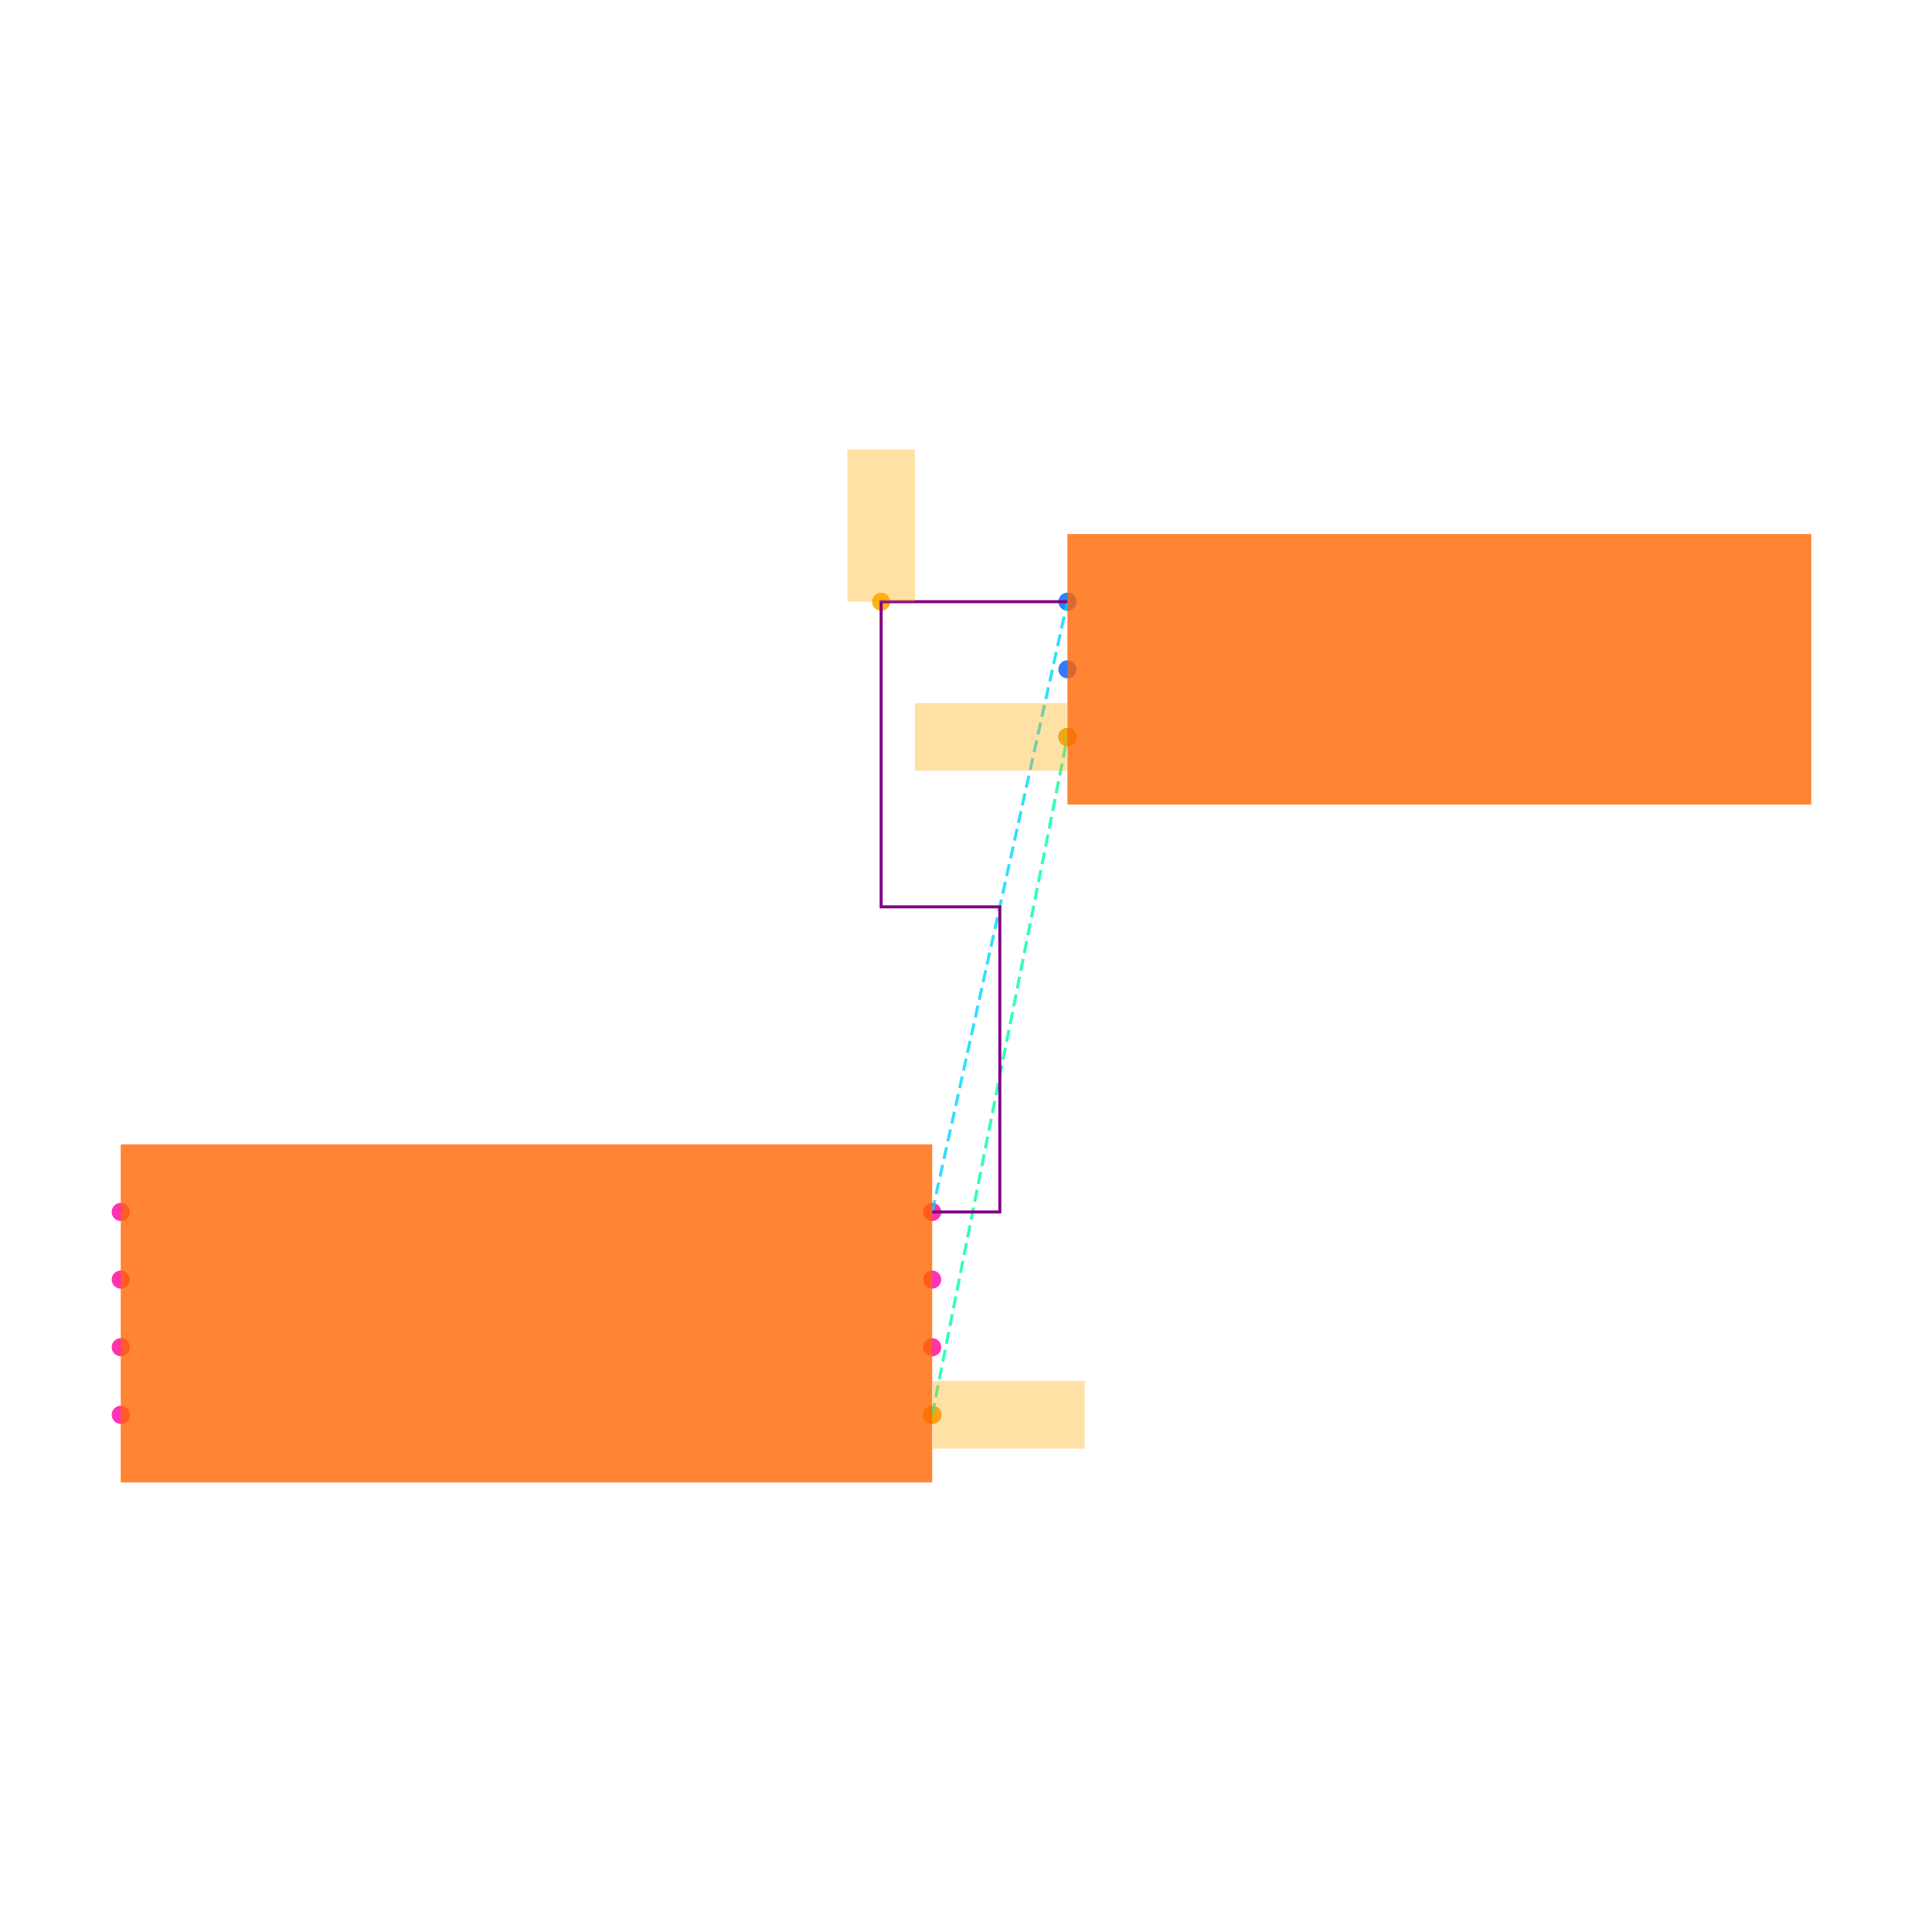
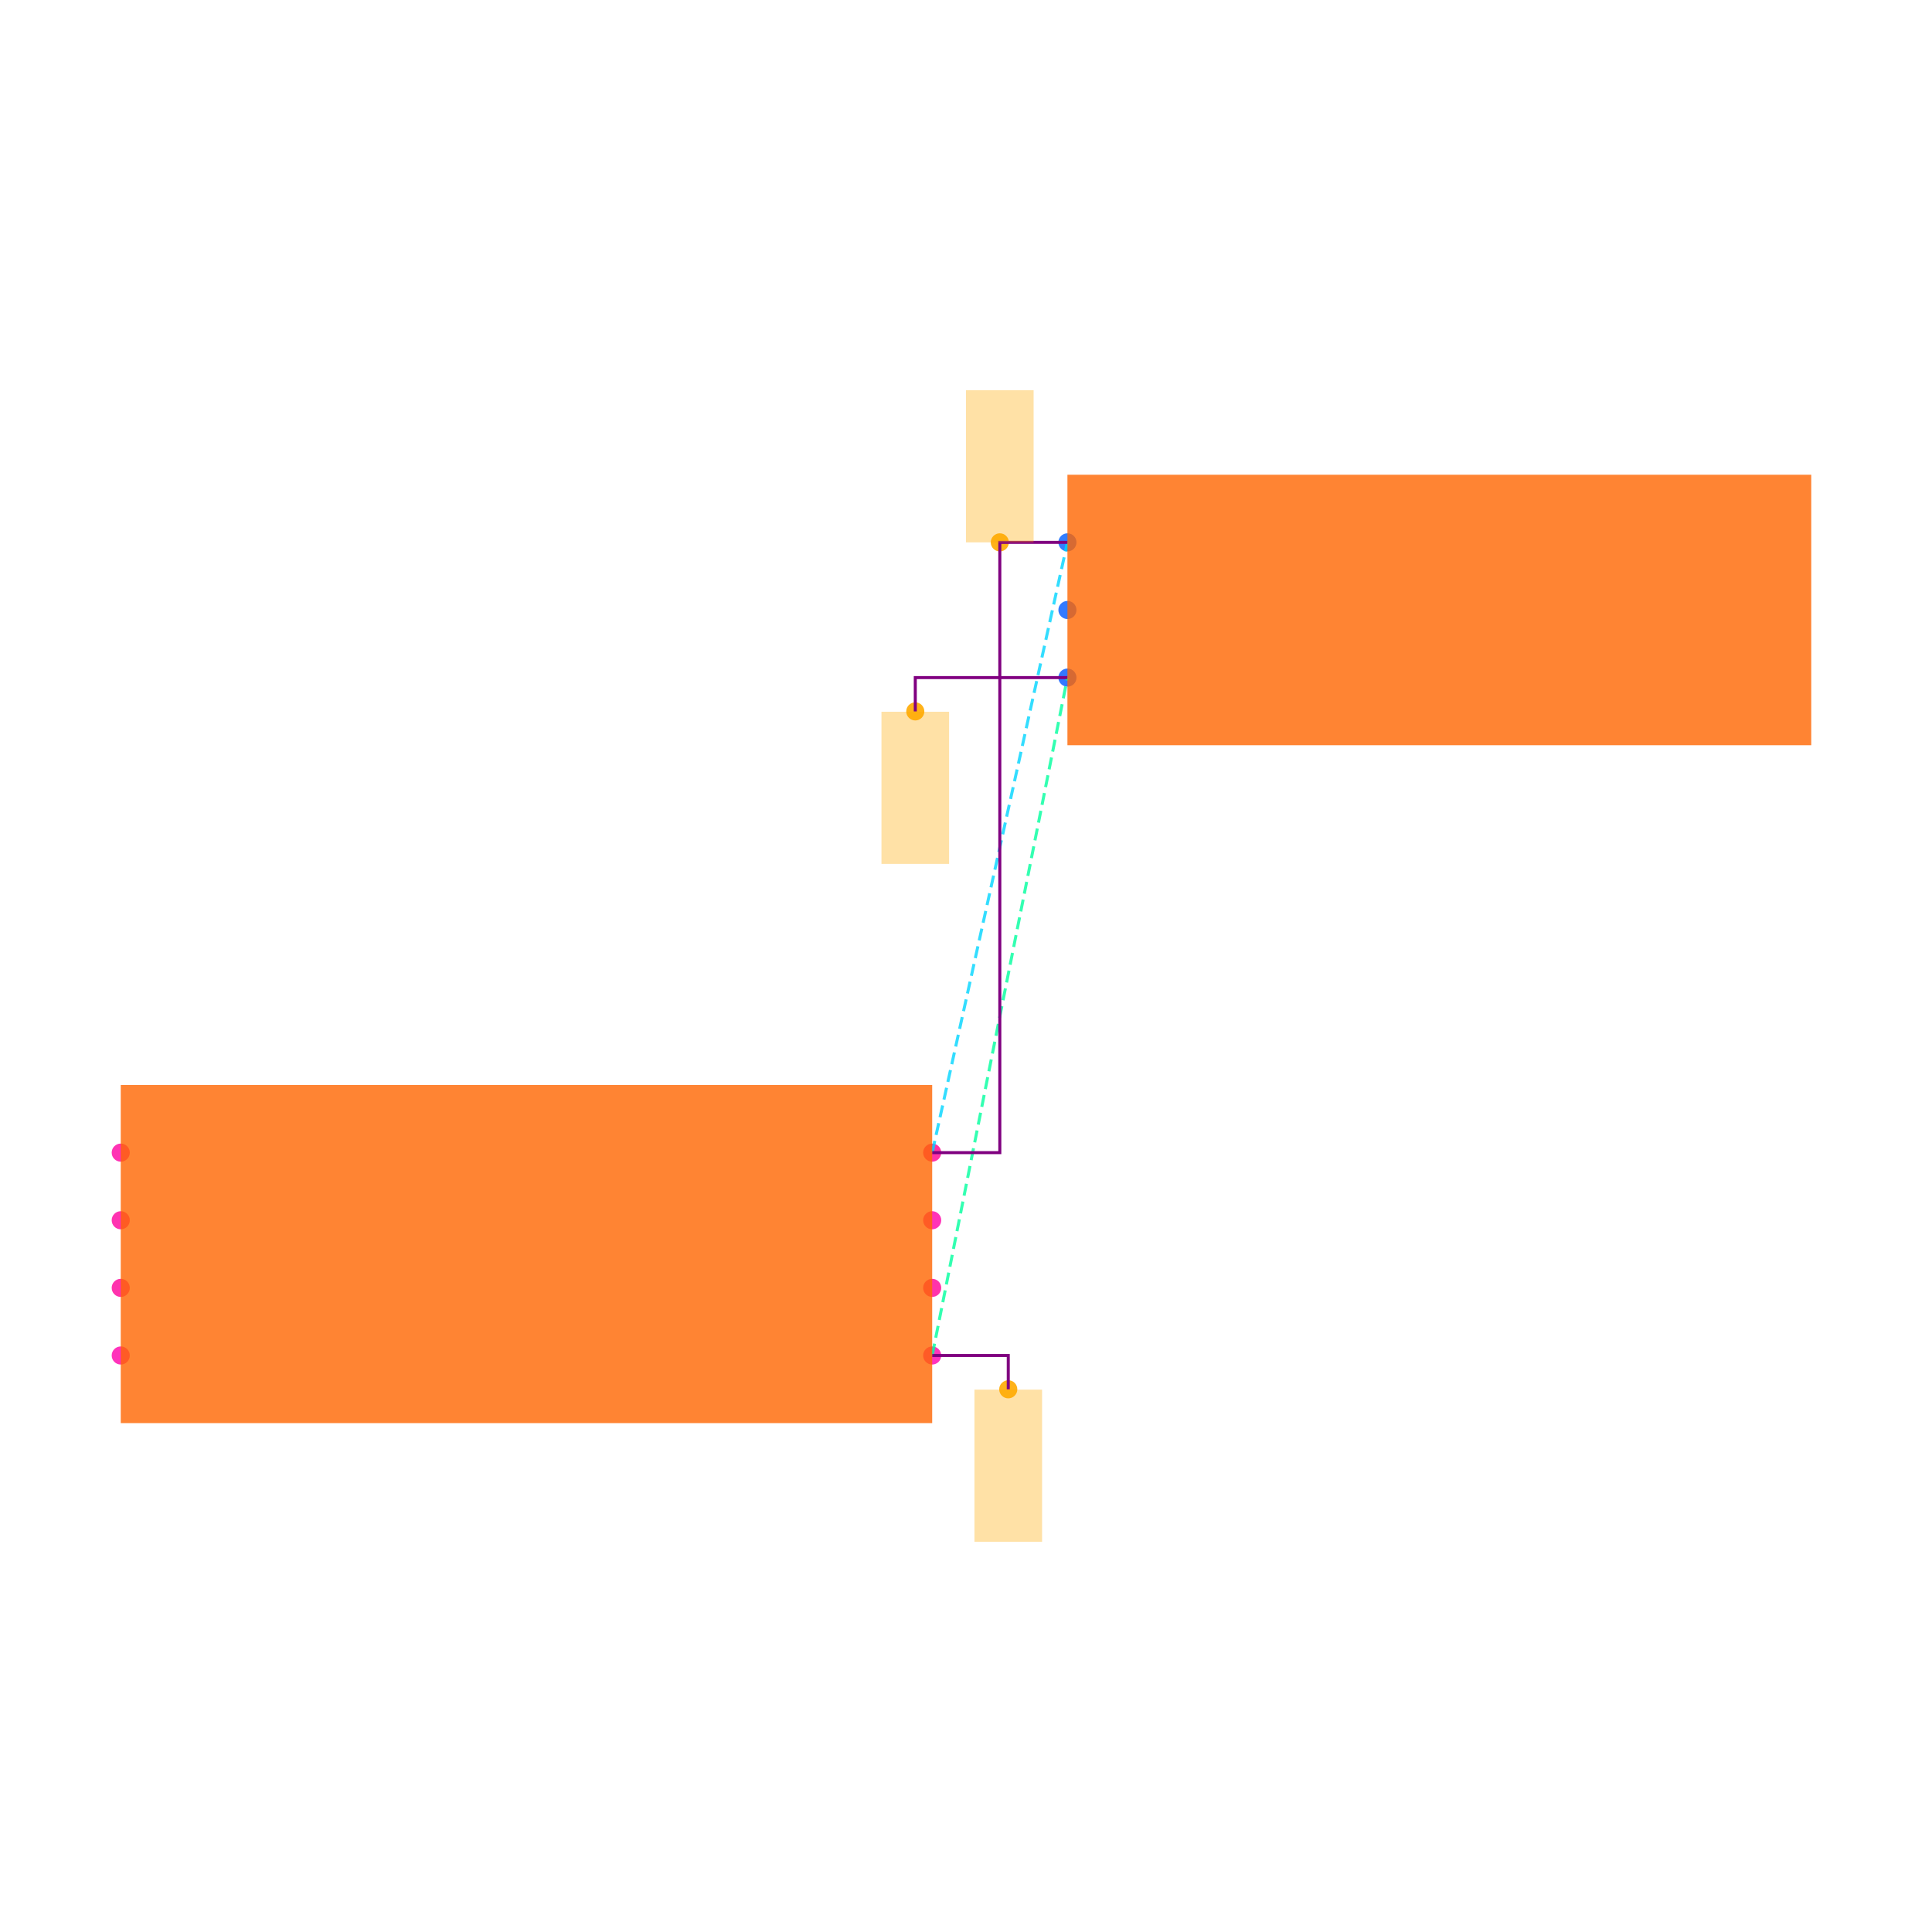
<svg xmlns="http://www.w3.org/2000/svg" width="640" height="640" viewBox="0 0 640 640">
  <rect width="100%" height="100%" fill="white" />
  <g>
-     <circle data-type="point" data-label="U1.1 x+" data-x="1.2000000000000002" data-y="-0.30000000000000004" cx="308.8" cy="468.68" r="3" fill="hsl(319, 100%, 50%, 0.8)" />
+     <circle data-type="point" data-label="U1.1 x+" data-x="1.2000000000000002" data-y="-0.30000000000000004" cx="308.8" cy="449.024" r="3" fill="hsl(319, 100%, 50%, 0.8)" />
  </g>
  <g>
-     <circle data-type="point" data-label="U1.2 x-" data-x="-1.2000000000000002" data-y="-0.30000000000000004" cx="40" cy="468.68" r="3" fill="hsl(320, 100%, 50%, 0.8)" />
+     <circle data-type="point" data-label="U1.2 x-" data-x="-1.2000000000000002" data-y="-0.30000000000000004" cx="40" cy="449.024" r="3" fill="hsl(320, 100%, 50%, 0.8)" />
  </g>
  <g>
-     <circle data-type="point" data-label="U1.3 x+" data-x="1.2000000000000002" data-y="0.09999999999999998" cx="308.8" cy="423.88" r="3" fill="hsl(321, 100%, 50%, 0.8)" />
+     <circle data-type="point" data-label="U1.3 x+" data-x="1.2000000000000002" data-y="0.09999999999999998" cx="308.8" cy="404.224" r="3" fill="hsl(321, 100%, 50%, 0.8)" />
  </g>
  <g>
-     <circle data-type="point" data-label="U1.4 x-" data-x="-1.2000000000000002" data-y="0.30000000000000004" cx="40" cy="401.48" r="3" fill="hsl(322, 100%, 50%, 0.8)" />
+     <circle data-type="point" data-label="U1.4 x-" data-x="-1.2000000000000002" data-y="0.30000000000000004" cx="40" cy="381.824" r="3" fill="hsl(322, 100%, 50%, 0.8)" />
  </g>
  <g>
-     <circle data-type="point" data-label="U1.5 x-" data-x="-1.2000000000000002" data-y="0.10000000000000003" cx="40" cy="423.88" r="3" fill="hsl(323, 100%, 50%, 0.8)" />
+     <circle data-type="point" data-label="U1.5 x-" data-x="-1.2000000000000002" data-y="0.10000000000000003" cx="40" cy="404.224" r="3" fill="hsl(323, 100%, 50%, 0.8)" />
  </g>
  <g>
-     <circle data-type="point" data-label="U1.6 x-" data-x="-1.2000000000000002" data-y="-0.09999999999999998" cx="40" cy="446.28" r="3" fill="hsl(324, 100%, 50%, 0.8)" />
+     <circle data-type="point" data-label="U1.6 x-" data-x="-1.2000000000000002" data-y="-0.09999999999999998" cx="40" cy="426.624" r="3" fill="hsl(324, 100%, 50%, 0.8)" />
  </g>
  <g>
-     <circle data-type="point" data-label="U1.7 x+" data-x="1.2000000000000002" data-y="-0.10000000000000003" cx="308.8" cy="446.28" r="3" fill="hsl(325, 100%, 50%, 0.8)" />
+     <circle data-type="point" data-label="U1.7 x+" data-x="1.2000000000000002" data-y="-0.10000000000000003" cx="308.8" cy="426.624" r="3" fill="hsl(325, 100%, 50%, 0.8)" />
  </g>
  <g>
-     <circle data-type="point" data-label="U1.8 x+" data-x="1.2000000000000002" data-y="0.30000000000000004" cx="308.8" cy="401.48" r="3" fill="hsl(326, 100%, 50%, 0.8)" />
+     <circle data-type="point" data-label="U1.8 x+" data-x="1.2000000000000002" data-y="0.30000000000000004" cx="308.8" cy="381.824" r="3" fill="hsl(326, 100%, 50%, 0.8)" />
  </g>
  <g>
-     <circle data-type="point" data-label="J1.1 x-" data-x="1.6" data-y="2.105" cx="353.6" cy="199.32" r="3" fill="hsl(218, 100%, 50%, 0.8)" />
+     <circle data-type="point" data-label="J1.1 x-" data-x="1.6" data-y="2.105" cx="353.6" cy="179.664" r="3" fill="hsl(218, 100%, 50%, 0.8)" />
  </g>
  <g>
-     <circle data-type="point" data-label="J1.2 x-" data-x="1.6" data-y="1.9049999999999998" cx="353.6" cy="221.72" r="3" fill="hsl(219, 100%, 50%, 0.8)" />
+     <circle data-type="point" data-label="J1.2 x-" data-x="1.6" data-y="1.9049999999999998" cx="353.6" cy="202.064" r="3" fill="hsl(219, 100%, 50%, 0.8)" />
  </g>
  <g>
-     <circle data-type="point" data-label="J1.3 x-" data-x="1.6" data-y="1.7049999999999998" cx="353.6" cy="244.12" r="3" fill="hsl(220, 100%, 50%, 0.8)" />
+     <circle data-type="point" data-label="J1.3 x-" data-x="1.6" data-y="1.7049999999999998" cx="353.6" cy="224.464" r="3" fill="hsl(220, 100%, 50%, 0.8)" />
  </g>
  <g>
-     <circle data-type="point" data-label="anchorPoint orientation: x+" data-x="1.2000000000000002" data-y="-0.30000000000000004" cx="308.8" cy="468.68" r="3" fill="hsl(40, 100%, 50%, 0.9)" />
+     <circle data-type="point" data-label="anchorPoint orientation: y-" data-x="1.4250000000000003" data-y="-0.4" cx="334" cy="460.224" r="3" fill="hsl(40, 100%, 50%, 0.9)" />
  </g>
  <g>
-     <circle data-type="point" data-label="anchorPoint orientation: x-" data-x="1.6" data-y="1.7049999999999998" cx="353.6" cy="244.12" r="3" fill="hsl(40, 100%, 50%, 0.9)" />
+     <circle data-type="point" data-label="anchorPoint orientation: y-" data-x="1.1500000000000001" data-y="1.6049999999999998" cx="303.2" cy="235.664" r="3" fill="hsl(40, 100%, 50%, 0.9)" />
  </g>
  <g>
-     <circle data-type="point" data-label="anchorPoint orientation: y+" data-x="1.049" data-y="2.105" cx="291.888" cy="199.32" r="3" fill="hsl(40, 100%, 50%, 0.9)" />
+     <circle data-type="point" data-label="anchorPoint orientation: y+" data-x="1.4000000000000001" data-y="2.105" cx="331.2" cy="179.664" r="3" fill="hsl(40, 100%, 50%, 0.9)" />
  </g>
  <g>
-     <polyline data-points="1.2000000000000002,-0.30000000000000004 1.6,1.7049999999999998" data-type="line" data-label="" points="308.8,468.68 353.6,244.12" fill="none" stroke="hsl(157, 100%, 50%, 0.8)" stroke-width="1" stroke-dasharray="4 2" />
+     <polyline data-points="1.2000000000000002,-0.30000000000000004 1.6,1.7049999999999998" data-type="line" data-label="" points="308.8,449.024 353.6,224.464" fill="none" stroke="hsl(157, 100%, 50%, 0.8)" stroke-width="1" stroke-dasharray="4 2" />
  </g>
  <g>
-     <polyline data-points="1.2000000000000002,0.30000000000000004 1.6,2.105" data-type="line" data-label="" points="308.8,401.48 353.6,199.32" fill="none" stroke="hsl(190, 100%, 50%, 0.8)" stroke-width="1" stroke-dasharray="4 2" />
+     <polyline data-points="1.2000000000000002,0.30000000000000004 1.6,2.105" data-type="line" data-label="" points="308.8,381.824 353.6,179.664" fill="none" stroke="hsl(190, 100%, 50%, 0.8)" stroke-width="1" stroke-dasharray="4 2" />
  </g>
  <g>
-     <polyline data-points="1.2000000000000002,0.30000000000000004 1.4000000000000001,0.30000000000000004 1.4000000000000001,1.2025000000000001 1.049,1.2025000000000001 1.049,2.105 1.6,2.105" data-type="line" data-label="" points="308.8,401.48 331.2,401.48 331.2,300.4 291.888,300.4 291.888,199.32 353.6,199.32" fill="none" stroke="purple" stroke-width="1" />
+     <polyline data-points="1.2000000000000002,0.30000000000000004 1.4000000000000001,0.30000000000000004 1.4000000000000001,2.105 1.6,2.105" data-type="line" data-label="" points="308.8,381.824 331.2,381.824 331.2,179.664 353.6,179.664" fill="none" stroke="purple" stroke-width="1" />
  </g>
  <g>
-     <rect data-type="rect" data-label="schematic_component_0" data-x="0" data-y="0" x="40" y="379.08" width="268.8" height="112" fill="hsl(24, 100%, 50%, 0.8)" stroke="black" stroke-width="0.009" />
+     <polyline data-points="1.2000000000000002,-0.30000000000000004 1.4250000000000003,-0.30000000000000004 1.4250000000000003,-0.4" data-type="line" data-label="" points="308.8,449.024 334,449.024 334,460.224" fill="none" stroke="purple" stroke-width="1" />
  </g>
  <g>
-     <rect data-type="rect" data-label="schematic_component_1" data-x="2.7" data-y="1.9049999999999998" x="353.6" y="176.92" width="246.4" height="89.6" fill="hsl(24, 100%, 50%, 0.8)" stroke="black" stroke-width="0.009" />
+     <polyline data-points="1.6,1.7049999999999998 1.1500000000000001,1.7049999999999998 1.1500000000000001,1.6049999999999998" data-type="line" data-label="" points="353.6,224.464 303.2,224.464 303.2,235.664" fill="none" stroke="purple" stroke-width="1" />
  </g>
  <g>
-     <rect data-type="rect" data-label="netId: GND globalConnNetId: connectivity_net0" data-x="1.4260000000000002" data-y="-0.30000000000000004" x="308.912" y="457.48" width="50.4" height="22.4" fill="hsl(40, 100%, 50%, 0.35)" stroke="black" stroke-width="0.009" />
+     <rect data-type="rect" data-label="schematic_component_0" data-x="0" data-y="0" x="40" y="359.424" width="268.8" height="112" fill="hsl(24, 100%, 50%, 0.8)" stroke="black" stroke-width="0.009" />
  </g>
  <g>
-     <rect data-type="rect" data-label="netId: GND globalConnNetId: connectivity_net0" data-x="1.374" data-y="1.7049999999999998" x="303.088" y="232.92" width="50.4" height="22.4" fill="hsl(40, 100%, 50%, 0.35)" stroke="black" stroke-width="0.009" />
+     <rect data-type="rect" data-label="schematic_component_1" data-x="2.7" data-y="1.9049999999999998" x="353.6" y="157.264" width="246.4" height="89.6" fill="hsl(24, 100%, 50%, 0.8)" stroke="black" stroke-width="0.009" />
  </g>
  <g>
-     <rect data-type="rect" data-label="netId: VCC globalConnNetId: connectivity_net1" data-x="1.049" data-y="2.33" x="280.688" y="148.92" width="22.4" height="50.4" fill="hsl(40, 100%, 50%, 0.35)" stroke="black" stroke-width="0.009" />
+     <rect data-type="rect" data-label="netId: GND globalConnNetId: connectivity_net0" data-x="1.4250000000000003" data-y="-0.626" x="322.8" y="460.336" width="22.4" height="50.4" fill="hsl(40, 100%, 50%, 0.35)" stroke="black" stroke-width="0.009" />
+   </g>
+   <g>
+     <rect data-type="rect" data-label="netId: GND globalConnNetId: connectivity_net0" data-x="1.1500000000000001" data-y="1.3789999999999998" x="292" y="235.776" width="22.4" height="50.4" fill="hsl(40, 100%, 50%, 0.35)" stroke="black" stroke-width="0.009" />
+   </g>
+   <g>
+     <rect data-type="rect" data-label="netId: VCC globalConnNetId: connectivity_net1" data-x="1.4000000000000001" data-y="2.33" x="320" y="129.264" width="22.4" height="50.4" fill="hsl(40, 100%, 50%, 0.35)" stroke="black" stroke-width="0.009" />
  </g>
  <g id="crosshair" style="display: none">
    <line id="crosshair-h" y1="0" y2="640" stroke="#666" stroke-width="0.5" />
    <line id="crosshair-v" x1="0" x2="640" stroke="#666" stroke-width="0.5" />
    <text id="coordinates" font-family="monospace" font-size="12" fill="#666" />
  </g>
</svg>
